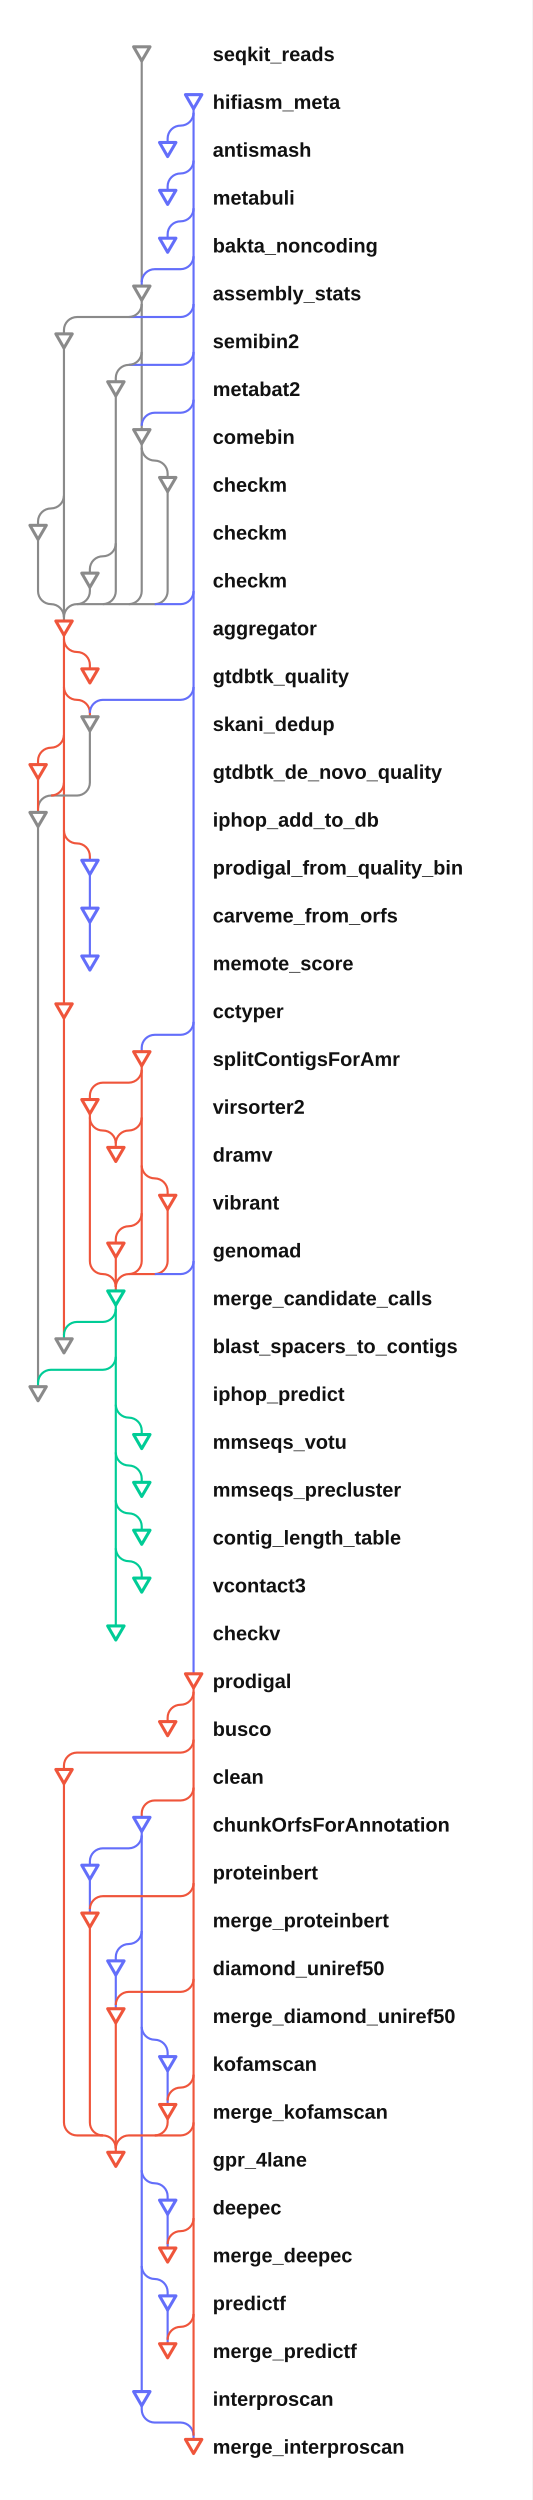
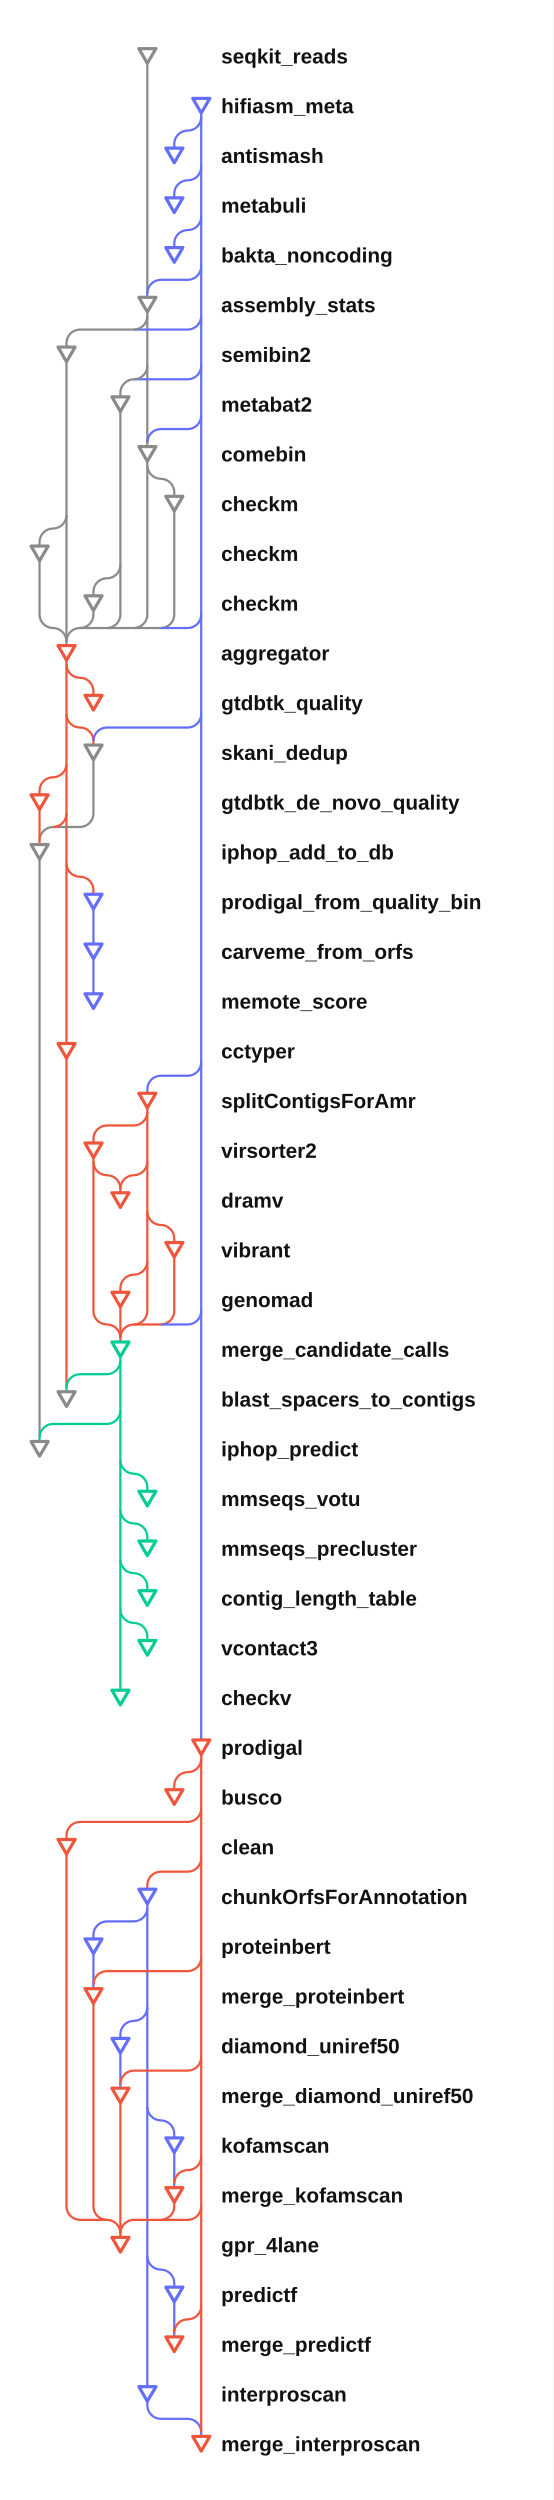
- <svg xmlns="http://www.w3.org/2000/svg" width="347" height="1630" viewBox="0 0 347 1630">
-   <rect width="347" height="1630" fill="#FFFFFF" />
+ <svg xmlns="http://www.w3.org/2000/svg" width="347" height="1568" viewBox="0 0 347 1568">
+   <rect width="347" height="1568" fill="#FFFFFF" />
  <g fill="none" stroke="#666666" stroke-width="1.4" stroke-linejoin="round" stroke-linecap="butt">
    <path d="M 92.4,39.7 L 92.4,183.9" stroke="#8A8A8A" />
    <path d="M 92.4,186.5 L 92.4,183.9 A 8.5,8.5 0 0 1 100.9,175.5 L 117.8,175.5 A 8.5,8.5 0 0 0 126.2,167.1" stroke="#636EFA" />
    <path d="M 92.4,195.7 L 92.4,198.2 L 92.4,229.4 L 92.4,277.6 L 92.4,280.1" stroke="#8A8A8A" />
    <path d="M 92.4,289.3 L 92.4,291.9 L 92.4,385.4 A 8.5,8.5 0 0 1 84.0,393.9" stroke="#8A8A8A" />
    <path d="M 92.4,685.7 L 92.4,683.1 A 8.5,8.5 0 0 1 100.9,674.7 L 117.8,674.7 A 8.5,8.5 0 0 0 126.2,666.2" stroke="#636EFA" />
    <path d="M 92.4,694.9 L 92.4,697.5 L 92.4,728.6 L 92.4,759.9 L 92.4,791.0 L 92.4,822.2 A 8.5,8.5 0 0 1 84.0,830.7" stroke="#EF553B" />
    <path d="M 92.4,935.3 L 92.4,932.8 A 8.5,8.5 0 0 0 84.0,924.3 A 8.5,8.5 0 0 1 75.5,915.9" stroke="#00CC96" />
    <path d="M 92.4,966.5 L 92.4,964.0 A 8.5,8.5 0 0 0 84.0,955.5 A 8.5,8.5 0 0 1 75.5,947.0" stroke="#00CC96" />
    <path d="M 92.4,997.7 L 92.4,995.1 A 8.5,8.5 0 0 0 84.0,986.7 A 8.5,8.5 0 0 1 75.5,978.2" stroke="#00CC96" />
    <path d="M 92.4,1028.9 L 92.4,1026.3 A 8.5,8.5 0 0 0 84.0,1017.9 A 8.5,8.5 0 0 1 75.5,1009.5" stroke="#00CC96" />
    <path d="M 92.4,1184.9 L 92.4,1182.3 A 8.5,8.5 0 0 1 100.9,1173.9 L 117.8,1173.9 A 8.5,8.5 0 0 0 126.2,1165.5" stroke="#EF553B" />
-     <path d="M 92.4,1194.1 L 92.4,1196.7 L 92.4,1259.0 L 92.4,1321.5 L 92.4,1415.0 L 92.4,1477.5 L 92.4,1559.3" stroke="#636EFA" />
-     <path d="M 92.4,1568.5 L 92.4,1571.0 A 8.5,8.5 0 0 0 100.9,1579.5 L 117.8,1579.5 A 8.5,8.5 0 0 1 126.2,1588.0 L 126.2,1590.5" stroke="#636EFA" />
+     <path d="M 92.4,1194.1 L 92.4,1196.7 L 92.4,1259.0 L 92.4,1321.5 L 92.4,1415.0 L 92.4,1496.9" stroke="#636EFA" />
+     <path d="M 92.4,1506.1 L 92.4,1508.7 A 8.5,8.5 0 0 0 100.9,1517.1 L 117.8,1517.1 A 8.5,8.5 0 0 1 126.2,1525.5 L 126.2,1528.1" stroke="#636EFA" />
    <path d="M 126.2,70.9 L 126.2,73.5 L 126.2,104.7 L 126.2,135.8 L 126.2,167.1 L 126.2,198.2 L 126.2,229.4 L 126.2,260.6 L 126.2,385.4 L 126.2,447.9 L 126.2,666.2 L 126.2,822.2 L 126.2,1091.3" stroke="#636EFA" />
-     <path d="M 126.2,1100.5 L 126.2,1103.0 L 126.2,1134.2 L 126.2,1165.5 L 126.2,1227.8 L 126.2,1290.2 L 126.2,1352.7 L 126.2,1383.8 L 126.2,1446.2 L 126.2,1508.7 L 126.2,1588.0" stroke="#EF553B" />
+     <path d="M 126.2,1100.5 L 126.2,1103.0 L 126.2,1134.2 L 126.2,1165.5 L 126.2,1227.8 L 126.2,1290.2 L 126.2,1352.7 L 126.2,1383.8 L 126.2,1446.2 L 126.2,1525.5" stroke="#EF553B" />
    <path d="M 109.3,92.9 L 109.3,90.3 A 8.4,8.4 0 0 1 117.8,81.9 A 8.4,8.4 0 0 0 126.2,73.5" stroke="#636EFA" />
    <path d="M 109.3,124.1 L 109.3,121.5 A 8.4,8.4 0 0 1 117.8,113.1 A 8.4,8.4 0 0 0 126.2,104.7" stroke="#636EFA" />
    <path d="M 109.3,155.3 L 109.3,152.8 A 8.4,8.4 0 0 1 117.8,144.3 A 8.4,8.4 0 0 0 126.2,135.8" stroke="#636EFA" />
    <path d="M 109.3,311.3 L 109.3,308.8 A 8.5,8.5 0 0 0 100.9,300.3 A 8.5,8.5 0 0 1 92.4,291.9" stroke="#8A8A8A" />
    <path d="M 109.3,320.5 L 109.3,385.4 A 8.5,8.5 0 0 1 100.9,393.9 L 84.0,393.9 L 67.1,393.9 L 50.2,393.9 A 8.4,8.4 0 0 0 41.7,402.4" stroke="#8A8A8A" />
    <path d="M 109.3,779.3 L 109.3,776.8 A 8.5,8.5 0 0 0 100.9,768.3 A 8.5,8.5 0 0 1 92.4,759.9" stroke="#EF553B" />
    <path d="M 109.3,788.5 L 109.3,822.2 A 8.5,8.5 0 0 1 100.9,830.7 L 84.0,830.7 A 8.5,8.5 0 0 0 75.5,839.1" stroke="#EF553B" />
    <path d="M 109.3,1122.5 L 109.3,1120.0 A 8.4,8.4 0 0 1 117.8,1111.5 A 8.4,8.4 0 0 0 126.2,1103.0" stroke="#EF553B" />
    <path d="M 109.3,1340.9 L 109.3,1338.3 A 8.5,8.5 0 0 0 100.9,1329.9 A 8.5,8.5 0 0 1 92.4,1321.5" stroke="#636EFA" />
    <path d="M 109.3,1350.1 L 109.3,1369.5 L 109.3,1372.1" stroke="#636EFA" />
    <path d="M 109.3,1381.3 L 109.3,1383.8 A 8.5,8.5 0 0 1 100.9,1392.3" stroke="#EF553B" />
    <path d="M 109.3,1434.5 L 109.3,1432.0 A 8.5,8.5 0 0 0 100.9,1423.5 A 8.5,8.5 0 0 1 92.4,1415.0" stroke="#636EFA" />
    <path d="M 109.3,1443.7 L 109.3,1463.2 L 109.3,1465.7" stroke="#636EFA" />
-     <path d="M 109.3,1496.9 L 109.3,1494.3 A 8.5,8.5 0 0 0 100.9,1485.9 A 8.5,8.5 0 0 1 92.4,1477.5" stroke="#636EFA" />
-     <path d="M 109.3,1506.1 L 109.3,1525.5 L 109.3,1528.1" stroke="#636EFA" />
    <path d="M 84.0,206.7 L 117.8,206.7 A 8.5,8.5 0 0 0 126.2,198.2" stroke="#636EFA" />
    <path d="M 41.7,217.7 L 41.7,215.2 A 8.5,8.5 0 0 1 50.2,206.7 L 84.0,206.7 A 8.5,8.5 0 0 0 92.4,198.2" stroke="#8A8A8A" />
    <path d="M 41.7,226.9 L 41.7,323.1 L 41.7,402.4 L 41.7,404.9" stroke="#8A8A8A" />
    <path d="M 41.7,414.1 L 41.7,416.6 L 41.7,447.9 L 41.7,479.1 L 41.7,510.2 L 41.7,541.5 L 41.7,654.5" stroke="#EF553B" />
    <path d="M 41.7,663.7 L 41.7,870.4" stroke="#EF553B" />
    <path d="M 41.7,872.9 L 41.7,870.4 A 8.5,8.5 0 0 1 50.2,861.9 L 67.1,861.9 A 8.5,8.5 0 0 0 75.5,853.5" stroke="#00CC96" />
    <path d="M 41.7,1153.7 L 41.7,1151.2 A 8.5,8.5 0 0 1 50.2,1142.7 L 117.8,1142.7 A 8.5,8.5 0 0 0 126.2,1134.2" stroke="#EF553B" />
    <path d="M 41.7,1162.9 L 41.7,1383.8 A 8.5,8.5 0 0 0 50.2,1392.3 L 67.1,1392.3 A 8.4,8.4 0 0 1 75.5,1400.8" stroke="#EF553B" />
    <path d="M 84.0,237.9 L 117.8,237.9 A 8.5,8.5 0 0 0 126.2,229.4" stroke="#636EFA" />
    <path d="M 75.5,248.9 L 75.5,246.3 A 8.5,8.5 0 0 1 84.0,237.9 A 8.5,8.5 0 0 0 92.4,229.4" stroke="#8A8A8A" />
    <path d="M 75.5,258.1 L 75.5,354.2 L 75.5,385.4 A 8.5,8.5 0 0 1 67.1,393.9" stroke="#8A8A8A" />
    <path d="M 75.5,748.1 L 75.5,745.5 A 8.5,8.5 0 0 1 84.0,737.1 A 8.5,8.5 0 0 0 92.4,728.6" stroke="#EF553B" />
    <path d="M 75.5,810.5 L 75.5,808.0 A 8.5,8.5 0 0 1 84.0,799.5 A 8.5,8.5 0 0 0 92.4,791.0" stroke="#EF553B" />
    <path d="M 75.5,819.7 L 75.5,839.1 L 75.5,841.7" stroke="#EF553B" />
    <path d="M 75.5,850.9 L 75.5,853.5 L 75.5,884.6 L 75.5,915.9 L 75.5,947.0 L 75.5,978.2 L 75.5,1009.5 L 75.5,1060.1" stroke="#00CC96" />
    <path d="M 75.5,1278.5 L 75.5,1276.0 A 8.5,8.5 0 0 1 84.0,1267.5 A 8.5,8.5 0 0 0 92.4,1259.0" stroke="#636EFA" />
    <path d="M 75.5,1287.7 L 75.5,1307.2 L 75.5,1309.7" stroke="#636EFA" />
    <path d="M 75.5,1318.9 L 75.5,1400.8 L 75.5,1403.3" stroke="#EF553B" />
    <path d="M 100.9,393.9 L 117.8,393.9 A 8.5,8.5 0 0 0 126.2,385.4" stroke="#636EFA" />
    <path d="M 58.6,373.7 L 58.6,371.1 A 8.4,8.4 0 0 1 67.1,362.7 A 8.4,8.4 0 0 0 75.5,354.2" stroke="#8A8A8A" />
    <path d="M 58.6,382.9 L 58.6,385.4 A 8.4,8.4 0 0 1 50.2,393.9" stroke="#8A8A8A" />
    <path d="M 58.6,436.1 L 58.6,433.6 A 8.4,8.4 0 0 0 50.2,425.1 A 8.4,8.4 0 0 1 41.7,416.6" stroke="#EF553B" />
    <path d="M 58.6,467.3 L 58.6,464.8 A 8.4,8.4 0 0 0 50.2,456.3 A 8.4,8.4 0 0 1 41.7,447.9" stroke="#EF553B" />
    <path d="M 58.6,476.5 L 58.6,510.2 A 8.5,8.5 0 0 1 50.2,518.7 L 33.3,518.7 A 8.5,8.5 0 0 0 24.8,527.1" stroke="#8A8A8A" />
    <path d="M 58.6,560.9 L 58.6,558.4 A 8.4,8.4 0 0 0 50.2,549.9 A 8.4,8.4 0 0 1 41.7,541.5" stroke="#EF553B" />
    <path d="M 58.6,570.1 L 58.6,592.1" stroke="#636EFA" />
    <path d="M 58.6,601.3 L 58.6,623.3" stroke="#636EFA" />
    <path d="M 58.6,716.9 L 58.6,714.4 A 8.5,8.5 0 0 1 67.1,705.9 L 84.0,705.9 A 8.5,8.5 0 0 0 92.4,697.5" stroke="#EF553B" />
    <path d="M 58.6,726.1 L 58.6,728.6 L 58.6,822.2 A 8.4,8.4 0 0 0 67.1,830.7 A 8.4,8.4 0 0 1 75.5,839.1" stroke="#EF553B" />
    <path d="M 58.6,1216.1 L 58.6,1213.5 A 8.5,8.5 0 0 1 67.1,1205.1 L 84.0,1205.1 A 8.5,8.5 0 0 0 92.4,1196.7" stroke="#636EFA" />
    <path d="M 58.6,1225.3 L 58.6,1244.8 L 58.6,1247.3" stroke="#636EFA" />
    <path d="M 58.6,1256.5 L 58.6,1383.8 A 8.4,8.4 0 0 0 67.1,1392.3" stroke="#EF553B" />
    <path d="M 100.9,830.7 L 117.8,830.7 A 8.5,8.5 0 0 0 126.2,822.2" stroke="#636EFA" />
    <path d="M 24.8,342.5 L 24.8,339.9 A 8.5,8.5 0 0 1 33.3,331.5 A 8.5,8.5 0 0 0 41.7,323.1" stroke="#8A8A8A" />
    <path d="M 24.8,351.7 L 24.8,385.4 A 8.5,8.5 0 0 0 33.3,393.9 A 8.5,8.5 0 0 1 41.7,402.4" stroke="#8A8A8A" />
    <path d="M 24.8,498.5 L 24.8,495.9 A 8.5,8.5 0 0 1 33.3,487.5 A 8.5,8.5 0 0 0 41.7,479.1" stroke="#EF553B" />
    <path d="M 24.8,507.7 L 24.8,527.1 L 24.8,529.7" stroke="#EF553B" />
    <path d="M 24.8,538.9 L 24.8,901.5" stroke="#8A8A8A" />
    <path d="M 24.8,904.1 L 24.8,901.5 A 8.5,8.5 0 0 1 33.3,893.1 L 67.1,893.1 A 8.5,8.5 0 0 0 75.5,884.6" stroke="#00CC96" />
    <path d="M 126.2,260.6 A 8.5,8.5 0 0 1 117.8,269.1 L 100.9,269.1 A 8.5,8.5 0 0 0 92.4,277.6" stroke="#636EFA" />
    <path d="M 126.2,447.9 A 8.5,8.5 0 0 1 117.8,456.3 L 67.1,456.3 A 8.5,8.5 0 0 0 58.6,464.8" stroke="#636EFA" />
    <path d="M 41.7,510.2 A 8.5,8.5 0 0 1 33.3,518.7" stroke="#EF553B" />
    <path d="M 58.6,728.6 A 8.4,8.4 0 0 0 67.1,737.1 A 8.4,8.4 0 0 1 75.5,745.5" stroke="#EF553B" />
    <path d="M 126.2,1227.8 A 8.5,8.5 0 0 1 117.8,1236.3 L 67.1,1236.3 A 8.5,8.5 0 0 0 58.6,1244.8" stroke="#EF553B" />
    <path d="M 126.2,1290.2 A 8.5,8.5 0 0 1 117.8,1298.7 L 84.0,1298.7 A 8.5,8.5 0 0 0 75.5,1307.2" stroke="#EF553B" />
    <path d="M 126.2,1352.7 A 8.4,8.4 0 0 1 117.8,1361.1 A 8.4,8.4 0 0 0 109.3,1369.5" stroke="#EF553B" />
    <path d="M 126.2,1383.8 A 8.5,8.5 0 0 1 117.8,1392.3 L 100.9,1392.3 L 84.0,1392.3 A 8.5,8.5 0 0 0 75.5,1400.8" stroke="#EF553B" />
    <path d="M 126.2,1446.2 A 8.4,8.4 0 0 1 117.8,1454.7 A 8.4,8.4 0 0 0 109.3,1463.2" stroke="#EF553B" />
-     <path d="M 126.2,1508.7 A 8.4,8.4 0 0 1 117.8,1517.1 A 8.4,8.4 0 0 0 109.3,1525.5" stroke="#EF553B" />
  </g>
  <g>
    <polygon points="87.1,30.5 97.8,30.5 92.4,39.7" fill="#FFFFFF" stroke="#8A8A8A" stroke-width="2.0" stroke-linejoin="round" />
    <text x="138.7" y="39.8" font-family="Arial" font-size="13" fill="#111111" font-weight="600" text-anchor="start">seqkit_reads</text>
  </g>
  <g>
    <polygon points="120.9,61.7 131.6,61.7 126.2,70.9" fill="#FFFFFF" stroke="#636EFA" stroke-width="2.0" stroke-linejoin="round" />
    <text x="138.7" y="71.0" font-family="Arial" font-size="13" fill="#111111" font-weight="600" text-anchor="start">hifiasm_meta</text>
  </g>
  <g>
    <polygon points="104.0,92.9 114.7,92.9 109.3,102.1" fill="#FFFFFF" stroke="#636EFA" stroke-width="2.0" stroke-linejoin="round" />
    <text x="138.7" y="102.2" font-family="Arial" font-size="13" fill="#111111" font-weight="600" text-anchor="start">antismash</text>
  </g>
  <g>
    <polygon points="104.0,124.1 114.7,124.1 109.3,133.3" fill="#FFFFFF" stroke="#636EFA" stroke-width="2.0" stroke-linejoin="round" />
    <text x="138.7" y="133.4" font-family="Arial" font-size="13" fill="#111111" font-weight="600" text-anchor="start">metabuli</text>
  </g>
  <g>
    <polygon points="104.0,155.3 114.7,155.3 109.3,164.5" fill="#FFFFFF" stroke="#636EFA" stroke-width="2.0" stroke-linejoin="round" />
    <text x="138.7" y="164.6" font-family="Arial" font-size="13" fill="#111111" font-weight="600" text-anchor="start">bakta_noncoding</text>
  </g>
  <g>
    <polygon points="87.1,186.5 97.8,186.5 92.4,195.7" fill="#FFFFFF" stroke="#8A8A8A" stroke-width="2.0" stroke-linejoin="round" />
    <text x="138.7" y="195.8" font-family="Arial" font-size="13" fill="#111111" font-weight="600" text-anchor="start">assembly_stats</text>
  </g>
  <g>
    <polygon points="36.4,217.7 47.1,217.7 41.7,226.9" fill="#FFFFFF" stroke="#8A8A8A" stroke-width="2.0" stroke-linejoin="round" />
    <text x="138.7" y="227.0" font-family="Arial" font-size="13" fill="#111111" font-weight="600" text-anchor="start">semibin2</text>
  </g>
  <g>
    <polygon points="70.2,248.9 80.9,248.9 75.5,258.1" fill="#FFFFFF" stroke="#8A8A8A" stroke-width="2.0" stroke-linejoin="round" />
    <text x="138.7" y="258.2" font-family="Arial" font-size="13" fill="#111111" font-weight="600" text-anchor="start">metabat2</text>
  </g>
  <g>
    <polygon points="87.1,280.1 97.8,280.1 92.4,289.3" fill="#FFFFFF" stroke="#8A8A8A" stroke-width="2.0" stroke-linejoin="round" />
    <text x="138.7" y="289.4" font-family="Arial" font-size="13" fill="#111111" font-weight="600" text-anchor="start">comebin</text>
  </g>
  <g>
    <polygon points="104.0,311.3 114.7,311.3 109.3,320.5" fill="#FFFFFF" stroke="#8A8A8A" stroke-width="2.0" stroke-linejoin="round" />
    <text x="138.7" y="320.6" font-family="Arial" font-size="13" fill="#111111" font-weight="600" text-anchor="start">checkm</text>
  </g>
  <g>
    <polygon points="19.5,342.5 30.2,342.5 24.8,351.7" fill="#FFFFFF" stroke="#8A8A8A" stroke-width="2.0" stroke-linejoin="round" />
    <text x="138.7" y="351.8" font-family="Arial" font-size="13" fill="#111111" font-weight="600" text-anchor="start">checkm</text>
  </g>
  <g>
    <polygon points="53.3,373.7 64.0,373.7 58.6,382.9" fill="#FFFFFF" stroke="#8A8A8A" stroke-width="2.0" stroke-linejoin="round" />
    <text x="138.7" y="383.0" font-family="Arial" font-size="13" fill="#111111" font-weight="600" text-anchor="start">checkm</text>
  </g>
  <g>
    <polygon points="36.4,404.9 47.1,404.9 41.7,414.1" fill="#FFFFFF" stroke="#EF553B" stroke-width="2.0" stroke-linejoin="round" />
    <text x="138.7" y="414.2" font-family="Arial" font-size="13" fill="#111111" font-weight="600" text-anchor="start">aggregator</text>
  </g>
  <g>
    <polygon points="53.3,436.1 64.0,436.1 58.6,445.3" fill="#FFFFFF" stroke="#EF553B" stroke-width="2.0" stroke-linejoin="round" />
    <text x="138.7" y="445.4" font-family="Arial" font-size="13" fill="#111111" font-weight="600" text-anchor="start">gtdbtk_quality</text>
  </g>
  <g>
    <polygon points="53.3,467.3 64.0,467.3 58.6,476.5" fill="#FFFFFF" stroke="#8A8A8A" stroke-width="2.0" stroke-linejoin="round" />
    <text x="138.7" y="476.6" font-family="Arial" font-size="13" fill="#111111" font-weight="600" text-anchor="start">skani_dedup</text>
  </g>
  <g>
    <polygon points="19.5,498.5 30.2,498.5 24.8,507.7" fill="#FFFFFF" stroke="#EF553B" stroke-width="2.0" stroke-linejoin="round" />
    <text x="138.7" y="507.8" font-family="Arial" font-size="13" fill="#111111" font-weight="600" text-anchor="start">gtdbtk_de_novo_quality</text>
  </g>
  <g>
    <polygon points="19.5,529.7 30.2,529.7 24.8,538.9" fill="#FFFFFF" stroke="#8A8A8A" stroke-width="2.0" stroke-linejoin="round" />
    <text x="138.7" y="539.0" font-family="Arial" font-size="13" fill="#111111" font-weight="600" text-anchor="start">iphop_add_to_db</text>
  </g>
  <g>
    <polygon points="53.3,560.9 64.0,560.9 58.6,570.1" fill="#FFFFFF" stroke="#636EFA" stroke-width="2.0" stroke-linejoin="round" />
    <text x="138.7" y="570.2" font-family="Arial" font-size="13" fill="#111111" font-weight="600" text-anchor="start">prodigal_from_quality_bin</text>
  </g>
  <g>
    <polygon points="53.3,592.1 64.0,592.1 58.6,601.3" fill="#FFFFFF" stroke="#636EFA" stroke-width="2.0" stroke-linejoin="round" />
    <text x="138.7" y="601.4" font-family="Arial" font-size="13" fill="#111111" font-weight="600" text-anchor="start">carveme_from_orfs</text>
  </g>
  <g>
    <polygon points="53.3,623.3 64.0,623.3 58.6,632.5" fill="#FFFFFF" stroke="#636EFA" stroke-width="2.0" stroke-linejoin="round" />
    <text x="138.7" y="632.6" font-family="Arial" font-size="13" fill="#111111" font-weight="600" text-anchor="start">memote_score</text>
  </g>
  <g>
    <polygon points="36.4,654.5 47.1,654.5 41.7,663.7" fill="#FFFFFF" stroke="#EF553B" stroke-width="2.0" stroke-linejoin="round" />
    <text x="138.7" y="663.8" font-family="Arial" font-size="13" fill="#111111" font-weight="600" text-anchor="start">cctyper</text>
  </g>
  <g>
    <polygon points="87.1,685.7 97.8,685.7 92.4,694.9" fill="#FFFFFF" stroke="#EF553B" stroke-width="2.0" stroke-linejoin="round" />
    <text x="138.7" y="695.0" font-family="Arial" font-size="13" fill="#111111" font-weight="600" text-anchor="start">splitContigsForAmr</text>
  </g>
  <g>
    <polygon points="53.3,716.9 64.0,716.9 58.6,726.1" fill="#FFFFFF" stroke="#EF553B" stroke-width="2.0" stroke-linejoin="round" />
    <text x="138.7" y="726.2" font-family="Arial" font-size="13" fill="#111111" font-weight="600" text-anchor="start">virsorter2</text>
  </g>
  <g>
    <polygon points="70.2,748.1 80.9,748.1 75.5,757.3" fill="#FFFFFF" stroke="#EF553B" stroke-width="2.0" stroke-linejoin="round" />
    <text x="138.7" y="757.4" font-family="Arial" font-size="13" fill="#111111" font-weight="600" text-anchor="start">dramv</text>
  </g>
  <g>
    <polygon points="104.0,779.3 114.7,779.3 109.3,788.5" fill="#FFFFFF" stroke="#EF553B" stroke-width="2.0" stroke-linejoin="round" />
    <text x="138.7" y="788.6" font-family="Arial" font-size="13" fill="#111111" font-weight="600" text-anchor="start">vibrant</text>
  </g>
  <g>
    <polygon points="70.2,810.5 80.9,810.5 75.5,819.7" fill="#FFFFFF" stroke="#EF553B" stroke-width="2.0" stroke-linejoin="round" />
    <text x="138.7" y="819.8" font-family="Arial" font-size="13" fill="#111111" font-weight="600" text-anchor="start">genomad</text>
  </g>
  <g>
    <polygon points="70.2,841.7 80.9,841.7 75.5,850.9" fill="#FFFFFF" stroke="#00CC96" stroke-width="2.0" stroke-linejoin="round" />
    <text x="138.7" y="851.0" font-family="Arial" font-size="13" fill="#111111" font-weight="600" text-anchor="start">merge_candidate_calls</text>
  </g>
  <g>
    <polygon points="36.4,872.9 47.1,872.9 41.7,882.1" fill="#FFFFFF" stroke="#8A8A8A" stroke-width="2.0" stroke-linejoin="round" />
    <text x="138.7" y="882.2" font-family="Arial" font-size="13" fill="#111111" font-weight="600" text-anchor="start">blast_spacers_to_contigs</text>
  </g>
  <g>
    <polygon points="19.5,904.1 30.2,904.1 24.8,913.3" fill="#FFFFFF" stroke="#8A8A8A" stroke-width="2.0" stroke-linejoin="round" />
    <text x="138.7" y="913.4" font-family="Arial" font-size="13" fill="#111111" font-weight="600" text-anchor="start">iphop_predict</text>
  </g>
  <g>
    <polygon points="87.1,935.3 97.8,935.3 92.4,944.5" fill="#FFFFFF" stroke="#00CC96" stroke-width="2.0" stroke-linejoin="round" />
    <text x="138.7" y="944.6" font-family="Arial" font-size="13" fill="#111111" font-weight="600" text-anchor="start">mmseqs_votu</text>
  </g>
  <g>
    <polygon points="87.1,966.5 97.8,966.5 92.4,975.7" fill="#FFFFFF" stroke="#00CC96" stroke-width="2.0" stroke-linejoin="round" />
    <text x="138.7" y="975.8" font-family="Arial" font-size="13" fill="#111111" font-weight="600" text-anchor="start">mmseqs_precluster</text>
  </g>
  <g>
    <polygon points="87.1,997.7 97.8,997.7 92.4,1006.9" fill="#FFFFFF" stroke="#00CC96" stroke-width="2.0" stroke-linejoin="round" />
    <text x="138.7" y="1007.0" font-family="Arial" font-size="13" fill="#111111" font-weight="600" text-anchor="start">contig_length_table</text>
  </g>
  <g>
    <polygon points="87.1,1028.9 97.8,1028.9 92.4,1038.1" fill="#FFFFFF" stroke="#00CC96" stroke-width="2.0" stroke-linejoin="round" />
    <text x="138.7" y="1038.2" font-family="Arial" font-size="13" fill="#111111" font-weight="600" text-anchor="start">vcontact3</text>
  </g>
  <g>
    <polygon points="70.2,1060.1 80.9,1060.1 75.5,1069.3" fill="#FFFFFF" stroke="#00CC96" stroke-width="2.0" stroke-linejoin="round" />
    <text x="138.7" y="1069.4" font-family="Arial" font-size="13" fill="#111111" font-weight="600" text-anchor="start">checkv</text>
  </g>
  <g>
    <polygon points="120.9,1091.3 131.6,1091.3 126.2,1100.5" fill="#FFFFFF" stroke="#EF553B" stroke-width="2.0" stroke-linejoin="round" />
    <text x="138.7" y="1100.6" font-family="Arial" font-size="13" fill="#111111" font-weight="600" text-anchor="start">prodigal</text>
  </g>
  <g>
    <polygon points="104.0,1122.5 114.7,1122.5 109.3,1131.7" fill="#FFFFFF" stroke="#EF553B" stroke-width="2.0" stroke-linejoin="round" />
    <text x="138.7" y="1131.8" font-family="Arial" font-size="13" fill="#111111" font-weight="600" text-anchor="start">busco</text>
  </g>
  <g>
    <polygon points="36.4,1153.7 47.1,1153.7 41.7,1162.9" fill="#FFFFFF" stroke="#EF553B" stroke-width="2.0" stroke-linejoin="round" />
    <text x="138.7" y="1163.0" font-family="Arial" font-size="13" fill="#111111" font-weight="600" text-anchor="start">clean</text>
  </g>
  <g>
    <polygon points="87.1,1184.9 97.8,1184.9 92.4,1194.1" fill="#FFFFFF" stroke="#636EFA" stroke-width="2.0" stroke-linejoin="round" />
    <text x="138.7" y="1194.2" font-family="Arial" font-size="13" fill="#111111" font-weight="600" text-anchor="start">chunkOrfsForAnnotation</text>
  </g>
  <g>
    <polygon points="53.3,1216.1 64.0,1216.1 58.6,1225.3" fill="#FFFFFF" stroke="#636EFA" stroke-width="2.0" stroke-linejoin="round" />
    <text x="138.7" y="1225.4" font-family="Arial" font-size="13" fill="#111111" font-weight="600" text-anchor="start">proteinbert</text>
  </g>
  <g>
    <polygon points="53.3,1247.3 64.0,1247.3 58.6,1256.5" fill="#FFFFFF" stroke="#EF553B" stroke-width="2.0" stroke-linejoin="round" />
    <text x="138.7" y="1256.6" font-family="Arial" font-size="13" fill="#111111" font-weight="600" text-anchor="start">merge_proteinbert</text>
  </g>
  <g>
    <polygon points="70.2,1278.5 80.9,1278.5 75.5,1287.7" fill="#FFFFFF" stroke="#636EFA" stroke-width="2.0" stroke-linejoin="round" />
    <text x="138.7" y="1287.8" font-family="Arial" font-size="13" fill="#111111" font-weight="600" text-anchor="start">diamond_uniref50</text>
  </g>
  <g>
    <polygon points="70.2,1309.7 80.9,1309.7 75.5,1318.9" fill="#FFFFFF" stroke="#EF553B" stroke-width="2.0" stroke-linejoin="round" />
    <text x="138.7" y="1319.0" font-family="Arial" font-size="13" fill="#111111" font-weight="600" text-anchor="start">merge_diamond_uniref50</text>
  </g>
  <g>
    <polygon points="104.0,1340.9 114.7,1340.9 109.3,1350.1" fill="#FFFFFF" stroke="#636EFA" stroke-width="2.0" stroke-linejoin="round" />
    <text x="138.7" y="1350.2" font-family="Arial" font-size="13" fill="#111111" font-weight="600" text-anchor="start">kofamscan</text>
  </g>
  <g>
    <polygon points="104.0,1372.1 114.7,1372.1 109.3,1381.3" fill="#FFFFFF" stroke="#EF553B" stroke-width="2.0" stroke-linejoin="round" />
    <text x="138.7" y="1381.4" font-family="Arial" font-size="13" fill="#111111" font-weight="600" text-anchor="start">merge_kofamscan</text>
  </g>
  <g>
    <polygon points="70.2,1403.3 80.9,1403.3 75.5,1412.5" fill="#FFFFFF" stroke="#EF553B" stroke-width="2.0" stroke-linejoin="round" />
    <text x="138.7" y="1412.6" font-family="Arial" font-size="13" fill="#111111" font-weight="600" text-anchor="start">gpr_4lane</text>
  </g>
  <g>
    <polygon points="104.0,1434.5 114.7,1434.5 109.3,1443.7" fill="#FFFFFF" stroke="#636EFA" stroke-width="2.0" stroke-linejoin="round" />
-     <text x="138.7" y="1443.8" font-family="Arial" font-size="13" fill="#111111" font-weight="600" text-anchor="start">deepec</text>
+     <text x="138.7" y="1443.8" font-family="Arial" font-size="13" fill="#111111" font-weight="600" text-anchor="start">predictf</text>
  </g>
  <g>
    <polygon points="104.0,1465.7 114.7,1465.7 109.3,1474.9" fill="#FFFFFF" stroke="#EF553B" stroke-width="2.0" stroke-linejoin="round" />
-     <text x="138.7" y="1475.0" font-family="Arial" font-size="13" fill="#111111" font-weight="600" text-anchor="start">merge_deepec</text>
-   </g>
-   <g>
-     <polygon points="104.0,1496.9 114.7,1496.9 109.3,1506.1" fill="#FFFFFF" stroke="#636EFA" stroke-width="2.0" stroke-linejoin="round" />
-     <text x="138.7" y="1506.2" font-family="Arial" font-size="13" fill="#111111" font-weight="600" text-anchor="start">predictf</text>
-   </g>
-   <g>
-     <polygon points="104.0,1528.1 114.7,1528.1 109.3,1537.3" fill="#FFFFFF" stroke="#EF553B" stroke-width="2.0" stroke-linejoin="round" />
-     <text x="138.7" y="1537.4" font-family="Arial" font-size="13" fill="#111111" font-weight="600" text-anchor="start">merge_predictf</text>
-   </g>
-   <g>
-     <polygon points="87.1,1559.3 97.8,1559.3 92.4,1568.5" fill="#FFFFFF" stroke="#636EFA" stroke-width="2.0" stroke-linejoin="round" />
-     <text x="138.7" y="1568.6" font-family="Arial" font-size="13" fill="#111111" font-weight="600" text-anchor="start">interproscan</text>
-   </g>
-   <g>
-     <polygon points="120.9,1590.5 131.6,1590.5 126.2,1599.7" fill="#FFFFFF" stroke="#EF553B" stroke-width="2.0" stroke-linejoin="round" />
-     <text x="138.7" y="1599.8" font-family="Arial" font-size="13" fill="#111111" font-weight="600" text-anchor="start">merge_interproscan</text>
+     <text x="138.7" y="1475.0" font-family="Arial" font-size="13" fill="#111111" font-weight="600" text-anchor="start">merge_predictf</text>
+   </g>
+   <g>
+     <polygon points="87.1,1496.9 97.8,1496.9 92.4,1506.1" fill="#FFFFFF" stroke="#636EFA" stroke-width="2.0" stroke-linejoin="round" />
+     <text x="138.7" y="1506.2" font-family="Arial" font-size="13" fill="#111111" font-weight="600" text-anchor="start">interproscan</text>
+   </g>
+   <g>
+     <polygon points="120.9,1528.1 131.6,1528.1 126.2,1537.3" fill="#FFFFFF" stroke="#EF553B" stroke-width="2.0" stroke-linejoin="round" />
+     <text x="138.7" y="1537.4" font-family="Arial" font-size="13" fill="#111111" font-weight="600" text-anchor="start">merge_interproscan</text>
  </g>
</svg>
